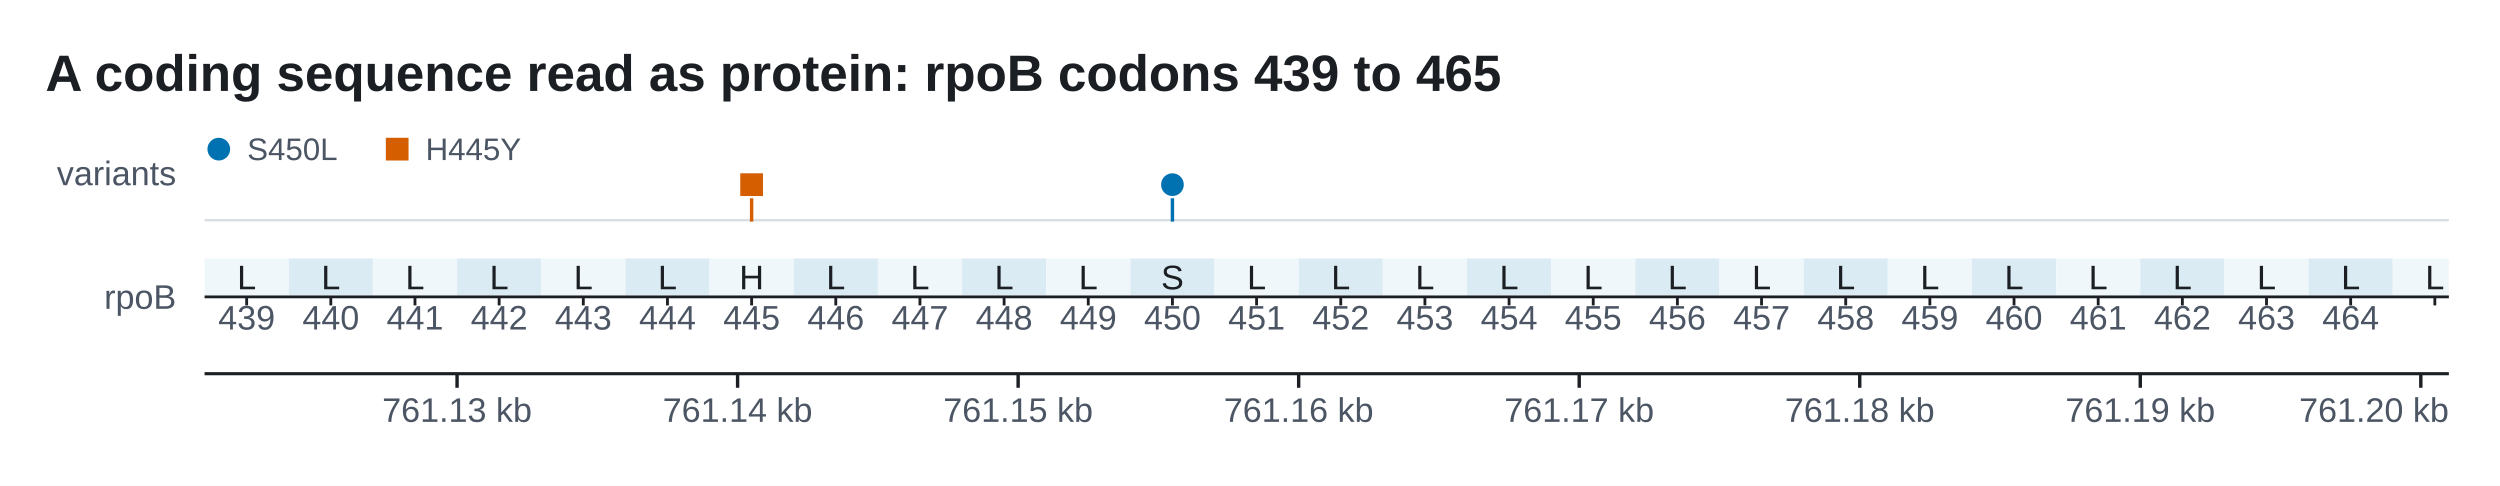
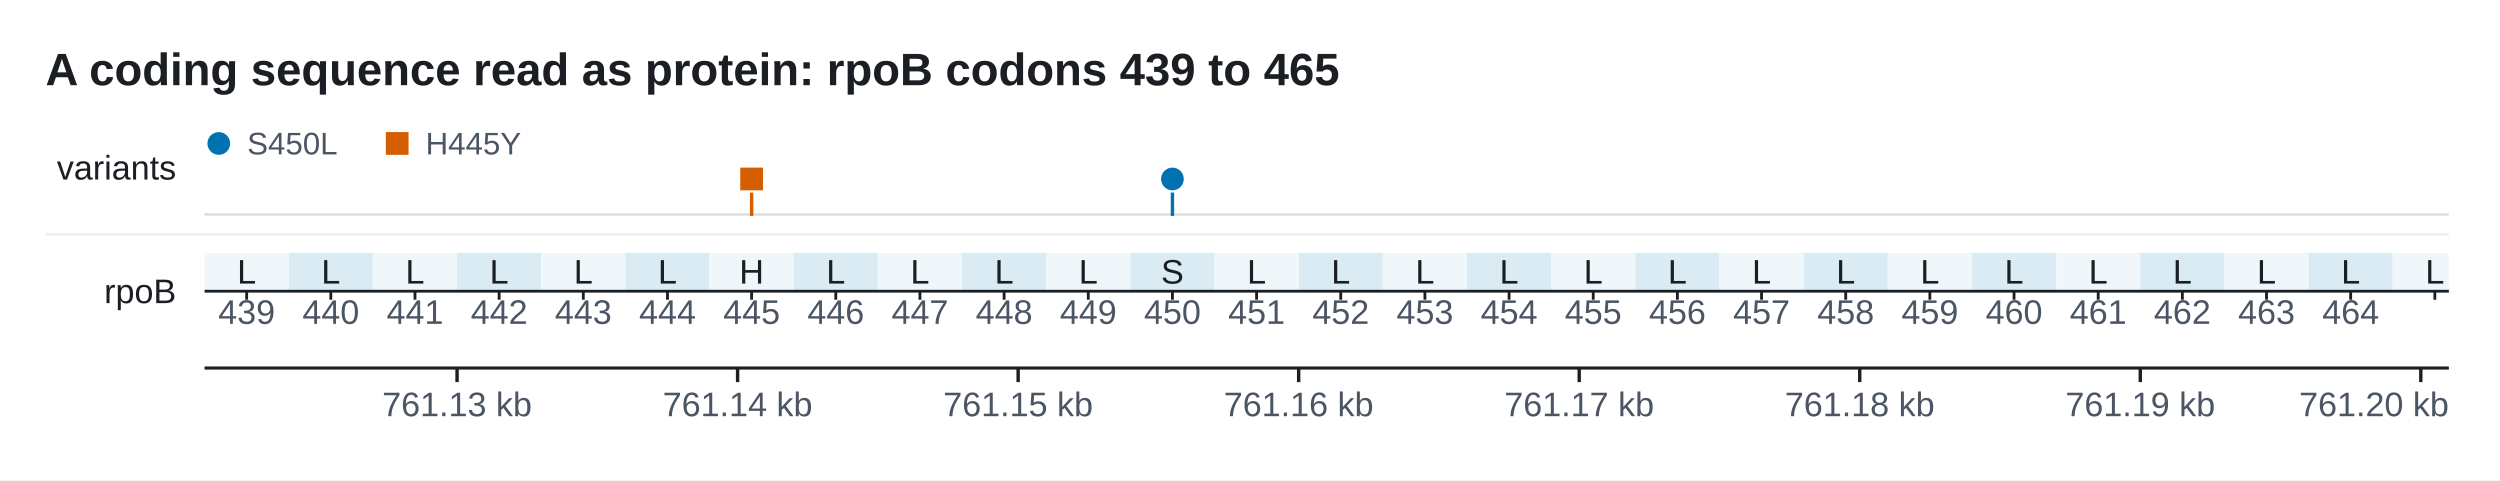
- <svg xmlns="http://www.w3.org/2000/svg" width="880" height="171" viewBox="0 0 880 171" font-family="Liberation Sans, Arial, Helvetica, sans-serif" role="img" aria-labelledby="karyon-title karyon-desc">
+ <svg xmlns="http://www.w3.org/2000/svg" width="880" height="169" viewBox="0 0 880 169" font-family="Liberation Sans, Arial, Helvetica, sans-serif" role="img" aria-labelledby="karyon-title karyon-desc">
  <defs>
    <clipPath id="karyon-clip-0">
-       <rect x="72.012" y="44" width="789.988" height="34" />
+       <rect x="72.012" y="42" width="789.988" height="34" />
    </clipPath>
    <clipPath id="karyon-clip-1">
-       <rect x="72.012" y="90" width="789.988" height="29" />
+       <rect x="72.012" y="88" width="789.988" height="29" />
    </clipPath>
    <clipPath id="karyon-clip-2">
-       <rect x="72.012" y="131" width="789.988" height="26" />
+       <rect x="72.012" y="129" width="789.988" height="26" />
    </clipPath>
  </defs>
-   <rect x="0" y="0" width="880" height="171" fill="#ffffff" />
-   <text x="16" y="32" fill="#1b1f23" font-size="18" text-anchor="start" font-weight="bold">A coding sequence read as protein: rpoB codons 439 to 465</text>
-   <text x="62.012" y="65.2" fill="#4b5563" font-size="12" text-anchor="end">variants</text>
+   <rect x="0" y="0" width="880" height="169" fill="#ffffff" />
+   <text x="16" y="30" fill="#1b1f23" font-size="16" text-anchor="start" font-weight="bold">A coding sequence read as protein: rpoB codons 439 to 465</text>
+   <text x="62.012" y="63.2" fill="#1b1f23" font-size="12" text-anchor="end">variants</text>
  <g clip-path="url(#karyon-clip-0)">
-     <line x1="72.012" y1="77.5" x2="862" y2="77.5" stroke="#d7dce2" stroke-width="0.8" />
-     <g>
-       <line x1="412.694" y1="78" x2="412.694" y2="65" stroke="#0072b2" stroke-width="1.2" />
-       <circle cx="412.694" cy="65" r="4.8" fill="#ffffff" />
-       <circle cx="412.694" cy="65" r="4" fill="#0072b2" />
-     </g>
-     <g>
-       <line x1="264.572" y1="78" x2="264.572" y2="65" stroke="#d55e00" stroke-width="1.2" />
-       <rect x="259.772" y="60.2" width="9.6" height="9.6" fill="#ffffff" />
-       <rect x="260.572" y="61" width="8" height="8" fill="#d55e00" />
-     </g>
-     <g>
-       <circle cx="77.012" cy="52.5" r="4" fill="#0072b2" />
-       <text x="87.012" y="56.35" fill="#4b5563" font-size="11" text-anchor="start">S450L</text>
-     </g>
-     <g>
-       <rect x="135.813" y="48.5" width="8" height="8" fill="#d55e00" />
-       <text x="149.813" y="56.35" fill="#4b5563" font-size="11" text-anchor="start">H445Y</text>
+     <line x1="72.012" y1="75.5" x2="862" y2="75.5" stroke="#d7dce2" stroke-width="0.8" />
+     <g>
+       <line x1="412.694" y1="76" x2="412.694" y2="63" stroke="#0072b2" stroke-width="1.2" />
+       <circle cx="412.694" cy="63" r="4.8" fill="#ffffff" />
+       <circle cx="412.694" cy="63" r="4" fill="#0072b2" />
+     </g>
+     <g>
+       <line x1="264.572" y1="76" x2="264.572" y2="63" stroke="#d55e00" stroke-width="1.2" />
+       <rect x="259.772" y="58.2" width="9.6" height="9.6" fill="#ffffff" />
+       <rect x="260.572" y="59" width="8" height="8" fill="#d55e00" />
+     </g>
+     <g>
+       <circle cx="77.012" cy="50.5" r="4" fill="#0072b2" />
+       <text x="87.012" y="54.35" fill="#4b5563" font-size="11" text-anchor="start">S450L</text>
+     </g>
+     <g>
+       <rect x="135.813" y="46.5" width="8" height="8" fill="#d55e00" />
+       <text x="149.813" y="54.35" fill="#4b5563" font-size="11" text-anchor="start">H445Y</text>
    </g>
  </g>
-   <text x="62.012" y="108.7" fill="#4b5563" font-size="12" text-anchor="end">rpoB</text>
+   <line x1="16" y1="82.5" x2="862" y2="82.5" stroke="#e9ecef" stroke-width="0.8" />
+   <text x="62.012" y="106.7" fill="#1b1f23" font-size="12" text-anchor="end">rpoB</text>
  <g clip-path="url(#karyon-clip-1)">
    <g>
-       <rect x="72.012" y="91" width="29.625" height="13" fill="#f0f7fa" />
-       <text x="86.824" y="101.82" fill="#1b1f23" font-size="12" text-anchor="middle">L</text>
-     </g>
-     <g>
-       <rect x="101.637" y="91" width="29.625" height="13" fill="#dbebf4" />
-       <text x="116.449" y="101.82" fill="#1b1f23" font-size="12" text-anchor="middle">L</text>
-     </g>
-     <g>
-       <rect x="131.261" y="91" width="29.625" height="13" fill="#f0f7fa" />
-       <text x="146.073" y="101.82" fill="#1b1f23" font-size="12" text-anchor="middle">L</text>
-     </g>
-     <g>
-       <rect x="160.886" y="91" width="29.625" height="13" fill="#dbebf4" />
-       <text x="175.698" y="101.82" fill="#1b1f23" font-size="12" text-anchor="middle">L</text>
-     </g>
-     <g>
-       <rect x="190.51" y="91" width="29.625" height="13" fill="#f0f7fa" />
-       <text x="205.322" y="101.82" fill="#1b1f23" font-size="12" text-anchor="middle">L</text>
-     </g>
-     <g>
-       <rect x="220.135" y="91" width="29.625" height="13" fill="#dbebf4" />
-       <text x="234.947" y="101.82" fill="#1b1f23" font-size="12" text-anchor="middle">L</text>
-     </g>
-     <g>
-       <rect x="249.759" y="91" width="29.625" height="13" fill="#f0f7fa" />
-       <text x="264.572" y="101.82" fill="#1b1f23" font-size="12" text-anchor="middle">H</text>
-     </g>
-     <g>
-       <rect x="279.384" y="91" width="29.625" height="13" fill="#dbebf4" />
-       <text x="294.196" y="101.82" fill="#1b1f23" font-size="12" text-anchor="middle">L</text>
-     </g>
-     <g>
-       <rect x="309.008" y="91" width="29.625" height="13" fill="#f0f7fa" />
-       <text x="323.821" y="101.82" fill="#1b1f23" font-size="12" text-anchor="middle">L</text>
-     </g>
-     <g>
-       <rect x="338.633" y="91" width="29.625" height="13" fill="#dbebf4" />
-       <text x="353.445" y="101.82" fill="#1b1f23" font-size="12" text-anchor="middle">L</text>
-     </g>
-     <g>
-       <rect x="368.258" y="91" width="29.625" height="13" fill="#f0f7fa" />
-       <text x="383.07" y="101.82" fill="#1b1f23" font-size="12" text-anchor="middle">L</text>
-     </g>
-     <g>
-       <rect x="397.882" y="91" width="29.625" height="13" fill="#dbebf4" />
-       <text x="412.694" y="101.82" fill="#1b1f23" font-size="12" text-anchor="middle">S</text>
-     </g>
-     <g>
-       <rect x="427.507" y="91" width="29.625" height="13" fill="#f0f7fa" />
-       <text x="442.319" y="101.82" fill="#1b1f23" font-size="12" text-anchor="middle">L</text>
-     </g>
-     <g>
-       <rect x="457.131" y="91" width="29.625" height="13" fill="#dbebf4" />
-       <text x="471.943" y="101.82" fill="#1b1f23" font-size="12" text-anchor="middle">L</text>
-     </g>
-     <g>
-       <rect x="486.756" y="91" width="29.625" height="13" fill="#f0f7fa" />
-       <text x="501.568" y="101.82" fill="#1b1f23" font-size="12" text-anchor="middle">L</text>
-     </g>
-     <g>
-       <rect x="516.38" y="91" width="29.625" height="13" fill="#dbebf4" />
-       <text x="531.193" y="101.82" fill="#1b1f23" font-size="12" text-anchor="middle">L</text>
-     </g>
-     <g>
-       <rect x="546.005" y="91" width="29.625" height="13" fill="#f0f7fa" />
-       <text x="560.817" y="101.82" fill="#1b1f23" font-size="12" text-anchor="middle">L</text>
-     </g>
-     <g>
-       <rect x="575.629" y="91" width="29.625" height="13" fill="#dbebf4" />
-       <text x="590.442" y="101.82" fill="#1b1f23" font-size="12" text-anchor="middle">L</text>
-     </g>
-     <g>
-       <rect x="605.254" y="91" width="29.625" height="13" fill="#f0f7fa" />
-       <text x="620.066" y="101.82" fill="#1b1f23" font-size="12" text-anchor="middle">L</text>
-     </g>
-     <g>
-       <rect x="634.878" y="91" width="29.625" height="13" fill="#dbebf4" />
-       <text x="649.691" y="101.82" fill="#1b1f23" font-size="12" text-anchor="middle">L</text>
-     </g>
-     <g>
-       <rect x="664.503" y="91" width="29.625" height="13" fill="#f0f7fa" />
-       <text x="679.315" y="101.82" fill="#1b1f23" font-size="12" text-anchor="middle">L</text>
-     </g>
-     <g>
-       <rect x="694.128" y="91" width="29.625" height="13" fill="#dbebf4" />
-       <text x="708.94" y="101.82" fill="#1b1f23" font-size="12" text-anchor="middle">L</text>
-     </g>
-     <g>
-       <rect x="723.752" y="91" width="29.625" height="13" fill="#f0f7fa" />
-       <text x="738.564" y="101.82" fill="#1b1f23" font-size="12" text-anchor="middle">L</text>
-     </g>
-     <g>
-       <rect x="753.377" y="91" width="29.625" height="13" fill="#dbebf4" />
-       <text x="768.189" y="101.82" fill="#1b1f23" font-size="12" text-anchor="middle">L</text>
-     </g>
-     <g>
-       <rect x="783.001" y="91" width="29.625" height="13" fill="#f0f7fa" />
-       <text x="797.813" y="101.82" fill="#1b1f23" font-size="12" text-anchor="middle">L</text>
-     </g>
-     <g>
-       <rect x="812.626" y="91" width="29.625" height="13" fill="#dbebf4" />
-       <text x="827.438" y="101.82" fill="#1b1f23" font-size="12" text-anchor="middle">L</text>
-     </g>
-     <g>
-       <rect x="842.25" y="91" width="29.625" height="13" fill="#f0f7fa" />
-       <text x="857.063" y="101.82" fill="#1b1f23" font-size="12" text-anchor="middle">L</text>
-     </g>
-     <line x1="72.012" y1="104.5" x2="862" y2="104.5" stroke="#1b1f23" stroke-width="1" />
-     <line x1="86.824" y1="104.5" x2="86.824" y2="107.5" stroke="#1b1f23" stroke-width="1" />
-     <text x="86.824" y="116" fill="#4b5563" font-size="12" text-anchor="middle">439</text>
-     <line x1="116.449" y1="104.5" x2="116.449" y2="107.5" stroke="#1b1f23" stroke-width="1" />
-     <text x="116.449" y="116" fill="#4b5563" font-size="12" text-anchor="middle">440</text>
-     <line x1="146.073" y1="104.5" x2="146.073" y2="107.5" stroke="#1b1f23" stroke-width="1" />
-     <text x="146.073" y="116" fill="#4b5563" font-size="12" text-anchor="middle">441</text>
-     <line x1="175.698" y1="104.5" x2="175.698" y2="107.5" stroke="#1b1f23" stroke-width="1" />
-     <text x="175.698" y="116" fill="#4b5563" font-size="12" text-anchor="middle">442</text>
-     <line x1="205.322" y1="104.5" x2="205.322" y2="107.5" stroke="#1b1f23" stroke-width="1" />
-     <text x="205.322" y="116" fill="#4b5563" font-size="12" text-anchor="middle">443</text>
-     <line x1="234.947" y1="104.5" x2="234.947" y2="107.5" stroke="#1b1f23" stroke-width="1" />
-     <text x="234.947" y="116" fill="#4b5563" font-size="12" text-anchor="middle">444</text>
-     <line x1="264.572" y1="104.5" x2="264.572" y2="107.5" stroke="#1b1f23" stroke-width="1" />
-     <text x="264.572" y="116" fill="#4b5563" font-size="12" text-anchor="middle">445</text>
-     <line x1="294.196" y1="104.5" x2="294.196" y2="107.5" stroke="#1b1f23" stroke-width="1" />
-     <text x="294.196" y="116" fill="#4b5563" font-size="12" text-anchor="middle">446</text>
-     <line x1="323.821" y1="104.5" x2="323.821" y2="107.5" stroke="#1b1f23" stroke-width="1" />
-     <text x="323.821" y="116" fill="#4b5563" font-size="12" text-anchor="middle">447</text>
-     <line x1="353.445" y1="104.5" x2="353.445" y2="107.5" stroke="#1b1f23" stroke-width="1" />
-     <text x="353.445" y="116" fill="#4b5563" font-size="12" text-anchor="middle">448</text>
-     <line x1="383.07" y1="104.5" x2="383.07" y2="107.5" stroke="#1b1f23" stroke-width="1" />
-     <text x="383.07" y="116" fill="#4b5563" font-size="12" text-anchor="middle">449</text>
-     <line x1="412.694" y1="104.5" x2="412.694" y2="107.5" stroke="#1b1f23" stroke-width="1" />
-     <text x="412.694" y="116" fill="#4b5563" font-size="12" text-anchor="middle">450</text>
-     <line x1="442.319" y1="104.5" x2="442.319" y2="107.5" stroke="#1b1f23" stroke-width="1" />
-     <text x="442.319" y="116" fill="#4b5563" font-size="12" text-anchor="middle">451</text>
-     <line x1="471.943" y1="104.5" x2="471.943" y2="107.5" stroke="#1b1f23" stroke-width="1" />
-     <text x="471.943" y="116" fill="#4b5563" font-size="12" text-anchor="middle">452</text>
-     <line x1="501.568" y1="104.5" x2="501.568" y2="107.5" stroke="#1b1f23" stroke-width="1" />
-     <text x="501.568" y="116" fill="#4b5563" font-size="12" text-anchor="middle">453</text>
-     <line x1="531.193" y1="104.5" x2="531.193" y2="107.5" stroke="#1b1f23" stroke-width="1" />
-     <text x="531.193" y="116" fill="#4b5563" font-size="12" text-anchor="middle">454</text>
-     <line x1="560.817" y1="104.5" x2="560.817" y2="107.5" stroke="#1b1f23" stroke-width="1" />
-     <text x="560.817" y="116" fill="#4b5563" font-size="12" text-anchor="middle">455</text>
-     <line x1="590.442" y1="104.5" x2="590.442" y2="107.5" stroke="#1b1f23" stroke-width="1" />
-     <text x="590.442" y="116" fill="#4b5563" font-size="12" text-anchor="middle">456</text>
-     <line x1="620.066" y1="104.5" x2="620.066" y2="107.5" stroke="#1b1f23" stroke-width="1" />
-     <text x="620.066" y="116" fill="#4b5563" font-size="12" text-anchor="middle">457</text>
-     <line x1="649.691" y1="104.5" x2="649.691" y2="107.5" stroke="#1b1f23" stroke-width="1" />
-     <text x="649.691" y="116" fill="#4b5563" font-size="12" text-anchor="middle">458</text>
-     <line x1="679.315" y1="104.5" x2="679.315" y2="107.5" stroke="#1b1f23" stroke-width="1" />
-     <text x="679.315" y="116" fill="#4b5563" font-size="12" text-anchor="middle">459</text>
-     <line x1="708.94" y1="104.5" x2="708.94" y2="107.5" stroke="#1b1f23" stroke-width="1" />
-     <text x="708.94" y="116" fill="#4b5563" font-size="12" text-anchor="middle">460</text>
-     <line x1="738.564" y1="104.5" x2="738.564" y2="107.5" stroke="#1b1f23" stroke-width="1" />
-     <text x="738.564" y="116" fill="#4b5563" font-size="12" text-anchor="middle">461</text>
-     <line x1="768.189" y1="104.5" x2="768.189" y2="107.5" stroke="#1b1f23" stroke-width="1" />
-     <text x="768.189" y="116" fill="#4b5563" font-size="12" text-anchor="middle">462</text>
-     <line x1="797.813" y1="104.5" x2="797.813" y2="107.5" stroke="#1b1f23" stroke-width="1" />
-     <text x="797.813" y="116" fill="#4b5563" font-size="12" text-anchor="middle">463</text>
-     <line x1="827.438" y1="104.5" x2="827.438" y2="107.5" stroke="#1b1f23" stroke-width="1" />
-     <text x="827.438" y="116" fill="#4b5563" font-size="12" text-anchor="middle">464</text>
-     <line x1="857.063" y1="104.5" x2="857.063" y2="107.5" stroke="#1b1f23" stroke-width="1" />
+       <rect x="72.012" y="89" width="29.625" height="13" fill="#f0f7fa" />
+       <text x="86.824" y="99.82" fill="#1b1f23" font-size="12" text-anchor="middle">L</text>
+     </g>
+     <g>
+       <rect x="101.637" y="89" width="29.625" height="13" fill="#dbebf4" />
+       <text x="116.449" y="99.82" fill="#1b1f23" font-size="12" text-anchor="middle">L</text>
+     </g>
+     <g>
+       <rect x="131.261" y="89" width="29.625" height="13" fill="#f0f7fa" />
+       <text x="146.073" y="99.82" fill="#1b1f23" font-size="12" text-anchor="middle">L</text>
+     </g>
+     <g>
+       <rect x="160.886" y="89" width="29.625" height="13" fill="#dbebf4" />
+       <text x="175.698" y="99.82" fill="#1b1f23" font-size="12" text-anchor="middle">L</text>
+     </g>
+     <g>
+       <rect x="190.51" y="89" width="29.625" height="13" fill="#f0f7fa" />
+       <text x="205.322" y="99.82" fill="#1b1f23" font-size="12" text-anchor="middle">L</text>
+     </g>
+     <g>
+       <rect x="220.135" y="89" width="29.625" height="13" fill="#dbebf4" />
+       <text x="234.947" y="99.82" fill="#1b1f23" font-size="12" text-anchor="middle">L</text>
+     </g>
+     <g>
+       <rect x="249.759" y="89" width="29.625" height="13" fill="#f0f7fa" />
+       <text x="264.572" y="99.82" fill="#1b1f23" font-size="12" text-anchor="middle">H</text>
+     </g>
+     <g>
+       <rect x="279.384" y="89" width="29.625" height="13" fill="#dbebf4" />
+       <text x="294.196" y="99.82" fill="#1b1f23" font-size="12" text-anchor="middle">L</text>
+     </g>
+     <g>
+       <rect x="309.008" y="89" width="29.625" height="13" fill="#f0f7fa" />
+       <text x="323.821" y="99.82" fill="#1b1f23" font-size="12" text-anchor="middle">L</text>
+     </g>
+     <g>
+       <rect x="338.633" y="89" width="29.625" height="13" fill="#dbebf4" />
+       <text x="353.445" y="99.82" fill="#1b1f23" font-size="12" text-anchor="middle">L</text>
+     </g>
+     <g>
+       <rect x="368.258" y="89" width="29.625" height="13" fill="#f0f7fa" />
+       <text x="383.07" y="99.82" fill="#1b1f23" font-size="12" text-anchor="middle">L</text>
+     </g>
+     <g>
+       <rect x="397.882" y="89" width="29.625" height="13" fill="#dbebf4" />
+       <text x="412.694" y="99.82" fill="#1b1f23" font-size="12" text-anchor="middle">S</text>
+     </g>
+     <g>
+       <rect x="427.507" y="89" width="29.625" height="13" fill="#f0f7fa" />
+       <text x="442.319" y="99.82" fill="#1b1f23" font-size="12" text-anchor="middle">L</text>
+     </g>
+     <g>
+       <rect x="457.131" y="89" width="29.625" height="13" fill="#dbebf4" />
+       <text x="471.943" y="99.82" fill="#1b1f23" font-size="12" text-anchor="middle">L</text>
+     </g>
+     <g>
+       <rect x="486.756" y="89" width="29.625" height="13" fill="#f0f7fa" />
+       <text x="501.568" y="99.82" fill="#1b1f23" font-size="12" text-anchor="middle">L</text>
+     </g>
+     <g>
+       <rect x="516.38" y="89" width="29.625" height="13" fill="#dbebf4" />
+       <text x="531.193" y="99.82" fill="#1b1f23" font-size="12" text-anchor="middle">L</text>
+     </g>
+     <g>
+       <rect x="546.005" y="89" width="29.625" height="13" fill="#f0f7fa" />
+       <text x="560.817" y="99.82" fill="#1b1f23" font-size="12" text-anchor="middle">L</text>
+     </g>
+     <g>
+       <rect x="575.629" y="89" width="29.625" height="13" fill="#dbebf4" />
+       <text x="590.442" y="99.82" fill="#1b1f23" font-size="12" text-anchor="middle">L</text>
+     </g>
+     <g>
+       <rect x="605.254" y="89" width="29.625" height="13" fill="#f0f7fa" />
+       <text x="620.066" y="99.82" fill="#1b1f23" font-size="12" text-anchor="middle">L</text>
+     </g>
+     <g>
+       <rect x="634.878" y="89" width="29.625" height="13" fill="#dbebf4" />
+       <text x="649.691" y="99.82" fill="#1b1f23" font-size="12" text-anchor="middle">L</text>
+     </g>
+     <g>
+       <rect x="664.503" y="89" width="29.625" height="13" fill="#f0f7fa" />
+       <text x="679.315" y="99.82" fill="#1b1f23" font-size="12" text-anchor="middle">L</text>
+     </g>
+     <g>
+       <rect x="694.128" y="89" width="29.625" height="13" fill="#dbebf4" />
+       <text x="708.94" y="99.82" fill="#1b1f23" font-size="12" text-anchor="middle">L</text>
+     </g>
+     <g>
+       <rect x="723.752" y="89" width="29.625" height="13" fill="#f0f7fa" />
+       <text x="738.564" y="99.82" fill="#1b1f23" font-size="12" text-anchor="middle">L</text>
+     </g>
+     <g>
+       <rect x="753.377" y="89" width="29.625" height="13" fill="#dbebf4" />
+       <text x="768.189" y="99.82" fill="#1b1f23" font-size="12" text-anchor="middle">L</text>
+     </g>
+     <g>
+       <rect x="783.001" y="89" width="29.625" height="13" fill="#f0f7fa" />
+       <text x="797.813" y="99.82" fill="#1b1f23" font-size="12" text-anchor="middle">L</text>
+     </g>
+     <g>
+       <rect x="812.626" y="89" width="29.625" height="13" fill="#dbebf4" />
+       <text x="827.438" y="99.82" fill="#1b1f23" font-size="12" text-anchor="middle">L</text>
+     </g>
+     <g>
+       <rect x="842.25" y="89" width="29.625" height="13" fill="#f0f7fa" />
+       <text x="857.063" y="99.82" fill="#1b1f23" font-size="12" text-anchor="middle">L</text>
+     </g>
+     <line x1="72.012" y1="102.5" x2="862" y2="102.5" stroke="#1b1f23" stroke-width="1" />
+     <line x1="86.824" y1="102.5" x2="86.824" y2="105.5" stroke="#1b1f23" stroke-width="1" />
+     <text x="86.824" y="114" fill="#4b5563" font-size="12" text-anchor="middle">439</text>
+     <line x1="116.449" y1="102.5" x2="116.449" y2="105.5" stroke="#1b1f23" stroke-width="1" />
+     <text x="116.449" y="114" fill="#4b5563" font-size="12" text-anchor="middle">440</text>
+     <line x1="146.073" y1="102.5" x2="146.073" y2="105.5" stroke="#1b1f23" stroke-width="1" />
+     <text x="146.073" y="114" fill="#4b5563" font-size="12" text-anchor="middle">441</text>
+     <line x1="175.698" y1="102.5" x2="175.698" y2="105.5" stroke="#1b1f23" stroke-width="1" />
+     <text x="175.698" y="114" fill="#4b5563" font-size="12" text-anchor="middle">442</text>
+     <line x1="205.322" y1="102.5" x2="205.322" y2="105.5" stroke="#1b1f23" stroke-width="1" />
+     <text x="205.322" y="114" fill="#4b5563" font-size="12" text-anchor="middle">443</text>
+     <line x1="234.947" y1="102.5" x2="234.947" y2="105.5" stroke="#1b1f23" stroke-width="1" />
+     <text x="234.947" y="114" fill="#4b5563" font-size="12" text-anchor="middle">444</text>
+     <line x1="264.572" y1="102.5" x2="264.572" y2="105.5" stroke="#1b1f23" stroke-width="1" />
+     <text x="264.572" y="114" fill="#4b5563" font-size="12" text-anchor="middle">445</text>
+     <line x1="294.196" y1="102.5" x2="294.196" y2="105.5" stroke="#1b1f23" stroke-width="1" />
+     <text x="294.196" y="114" fill="#4b5563" font-size="12" text-anchor="middle">446</text>
+     <line x1="323.821" y1="102.5" x2="323.821" y2="105.5" stroke="#1b1f23" stroke-width="1" />
+     <text x="323.821" y="114" fill="#4b5563" font-size="12" text-anchor="middle">447</text>
+     <line x1="353.445" y1="102.5" x2="353.445" y2="105.5" stroke="#1b1f23" stroke-width="1" />
+     <text x="353.445" y="114" fill="#4b5563" font-size="12" text-anchor="middle">448</text>
+     <line x1="383.07" y1="102.5" x2="383.07" y2="105.5" stroke="#1b1f23" stroke-width="1" />
+     <text x="383.07" y="114" fill="#4b5563" font-size="12" text-anchor="middle">449</text>
+     <line x1="412.694" y1="102.5" x2="412.694" y2="105.5" stroke="#1b1f23" stroke-width="1" />
+     <text x="412.694" y="114" fill="#4b5563" font-size="12" text-anchor="middle">450</text>
+     <line x1="442.319" y1="102.5" x2="442.319" y2="105.5" stroke="#1b1f23" stroke-width="1" />
+     <text x="442.319" y="114" fill="#4b5563" font-size="12" text-anchor="middle">451</text>
+     <line x1="471.943" y1="102.5" x2="471.943" y2="105.5" stroke="#1b1f23" stroke-width="1" />
+     <text x="471.943" y="114" fill="#4b5563" font-size="12" text-anchor="middle">452</text>
+     <line x1="501.568" y1="102.5" x2="501.568" y2="105.5" stroke="#1b1f23" stroke-width="1" />
+     <text x="501.568" y="114" fill="#4b5563" font-size="12" text-anchor="middle">453</text>
+     <line x1="531.193" y1="102.5" x2="531.193" y2="105.5" stroke="#1b1f23" stroke-width="1" />
+     <text x="531.193" y="114" fill="#4b5563" font-size="12" text-anchor="middle">454</text>
+     <line x1="560.817" y1="102.5" x2="560.817" y2="105.5" stroke="#1b1f23" stroke-width="1" />
+     <text x="560.817" y="114" fill="#4b5563" font-size="12" text-anchor="middle">455</text>
+     <line x1="590.442" y1="102.5" x2="590.442" y2="105.5" stroke="#1b1f23" stroke-width="1" />
+     <text x="590.442" y="114" fill="#4b5563" font-size="12" text-anchor="middle">456</text>
+     <line x1="620.066" y1="102.5" x2="620.066" y2="105.5" stroke="#1b1f23" stroke-width="1" />
+     <text x="620.066" y="114" fill="#4b5563" font-size="12" text-anchor="middle">457</text>
+     <line x1="649.691" y1="102.5" x2="649.691" y2="105.5" stroke="#1b1f23" stroke-width="1" />
+     <text x="649.691" y="114" fill="#4b5563" font-size="12" text-anchor="middle">458</text>
+     <line x1="679.315" y1="102.5" x2="679.315" y2="105.5" stroke="#1b1f23" stroke-width="1" />
+     <text x="679.315" y="114" fill="#4b5563" font-size="12" text-anchor="middle">459</text>
+     <line x1="708.94" y1="102.5" x2="708.94" y2="105.5" stroke="#1b1f23" stroke-width="1" />
+     <text x="708.94" y="114" fill="#4b5563" font-size="12" text-anchor="middle">460</text>
+     <line x1="738.564" y1="102.5" x2="738.564" y2="105.5" stroke="#1b1f23" stroke-width="1" />
+     <text x="738.564" y="114" fill="#4b5563" font-size="12" text-anchor="middle">461</text>
+     <line x1="768.189" y1="102.5" x2="768.189" y2="105.5" stroke="#1b1f23" stroke-width="1" />
+     <text x="768.189" y="114" fill="#4b5563" font-size="12" text-anchor="middle">462</text>
+     <line x1="797.813" y1="102.5" x2="797.813" y2="105.5" stroke="#1b1f23" stroke-width="1" />
+     <text x="797.813" y="114" fill="#4b5563" font-size="12" text-anchor="middle">463</text>
+     <line x1="827.438" y1="102.5" x2="827.438" y2="105.5" stroke="#1b1f23" stroke-width="1" />
+     <text x="827.438" y="114" fill="#4b5563" font-size="12" text-anchor="middle">464</text>
+     <line x1="857.063" y1="102.5" x2="857.063" y2="105.5" stroke="#1b1f23" stroke-width="1" />
  </g>
  <g clip-path="url(#karyon-clip-2)">
-     <line x1="72.012" y1="131.5" x2="862" y2="131.5" stroke="#1b1f23" stroke-width="1.2" />
-     <line x1="160.886" y1="131.5" x2="160.886" y2="136.5" stroke="#1b1f23" stroke-width="1.2" />
-     <text x="160.886" y="148.5" fill="#4b5563" font-size="12" text-anchor="middle">761.13 kb</text>
-     <line x1="259.634" y1="131.5" x2="259.634" y2="136.5" stroke="#1b1f23" stroke-width="1.2" />
-     <text x="259.634" y="148.5" fill="#4b5563" font-size="12" text-anchor="middle">761.14 kb</text>
-     <line x1="358.383" y1="131.5" x2="358.383" y2="136.5" stroke="#1b1f23" stroke-width="1.2" />
-     <text x="358.383" y="148.5" fill="#4b5563" font-size="12" text-anchor="middle">761.15 kb</text>
-     <line x1="457.131" y1="131.5" x2="457.131" y2="136.5" stroke="#1b1f23" stroke-width="1.2" />
-     <text x="457.131" y="148.5" fill="#4b5563" font-size="12" text-anchor="middle">761.16 kb</text>
-     <line x1="555.88" y1="131.5" x2="555.88" y2="136.5" stroke="#1b1f23" stroke-width="1.2" />
-     <text x="555.88" y="148.5" fill="#4b5563" font-size="12" text-anchor="middle">761.17 kb</text>
-     <line x1="654.628" y1="131.5" x2="654.628" y2="136.5" stroke="#1b1f23" stroke-width="1.2" />
-     <text x="654.628" y="148.5" fill="#4b5563" font-size="12" text-anchor="middle">761.18 kb</text>
-     <line x1="753.377" y1="131.5" x2="753.377" y2="136.5" stroke="#1b1f23" stroke-width="1.2" />
-     <text x="753.377" y="148.5" fill="#4b5563" font-size="12" text-anchor="middle">761.19 kb</text>
-     <line x1="852.125" y1="131.5" x2="852.125" y2="136.5" stroke="#1b1f23" stroke-width="1.2" />
-     <text x="862" y="148.5" fill="#4b5563" font-size="12" text-anchor="end">761.20 kb</text>
+     <line x1="72.012" y1="129.5" x2="862" y2="129.5" stroke="#1b1f23" stroke-width="1.2" />
+     <line x1="160.886" y1="129.5" x2="160.886" y2="134.5" stroke="#1b1f23" stroke-width="1.2" />
+     <text x="160.886" y="146.5" fill="#4b5563" font-size="12" text-anchor="middle">761.13 kb</text>
+     <line x1="259.634" y1="129.5" x2="259.634" y2="134.5" stroke="#1b1f23" stroke-width="1.2" />
+     <text x="259.634" y="146.5" fill="#4b5563" font-size="12" text-anchor="middle">761.14 kb</text>
+     <line x1="358.383" y1="129.5" x2="358.383" y2="134.5" stroke="#1b1f23" stroke-width="1.2" />
+     <text x="358.383" y="146.5" fill="#4b5563" font-size="12" text-anchor="middle">761.15 kb</text>
+     <line x1="457.131" y1="129.5" x2="457.131" y2="134.5" stroke="#1b1f23" stroke-width="1.2" />
+     <text x="457.131" y="146.5" fill="#4b5563" font-size="12" text-anchor="middle">761.16 kb</text>
+     <line x1="555.88" y1="129.5" x2="555.88" y2="134.5" stroke="#1b1f23" stroke-width="1.2" />
+     <text x="555.88" y="146.5" fill="#4b5563" font-size="12" text-anchor="middle">761.17 kb</text>
+     <line x1="654.628" y1="129.5" x2="654.628" y2="134.5" stroke="#1b1f23" stroke-width="1.2" />
+     <text x="654.628" y="146.5" fill="#4b5563" font-size="12" text-anchor="middle">761.18 kb</text>
+     <line x1="753.377" y1="129.5" x2="753.377" y2="134.5" stroke="#1b1f23" stroke-width="1.2" />
+     <text x="753.377" y="146.5" fill="#4b5563" font-size="12" text-anchor="middle">761.19 kb</text>
+     <line x1="852.125" y1="129.5" x2="852.125" y2="134.5" stroke="#1b1f23" stroke-width="1.2" />
+     <text x="862" y="146.5" fill="#4b5563" font-size="12" text-anchor="end">761.20 kb</text>
  </g>
</svg>
